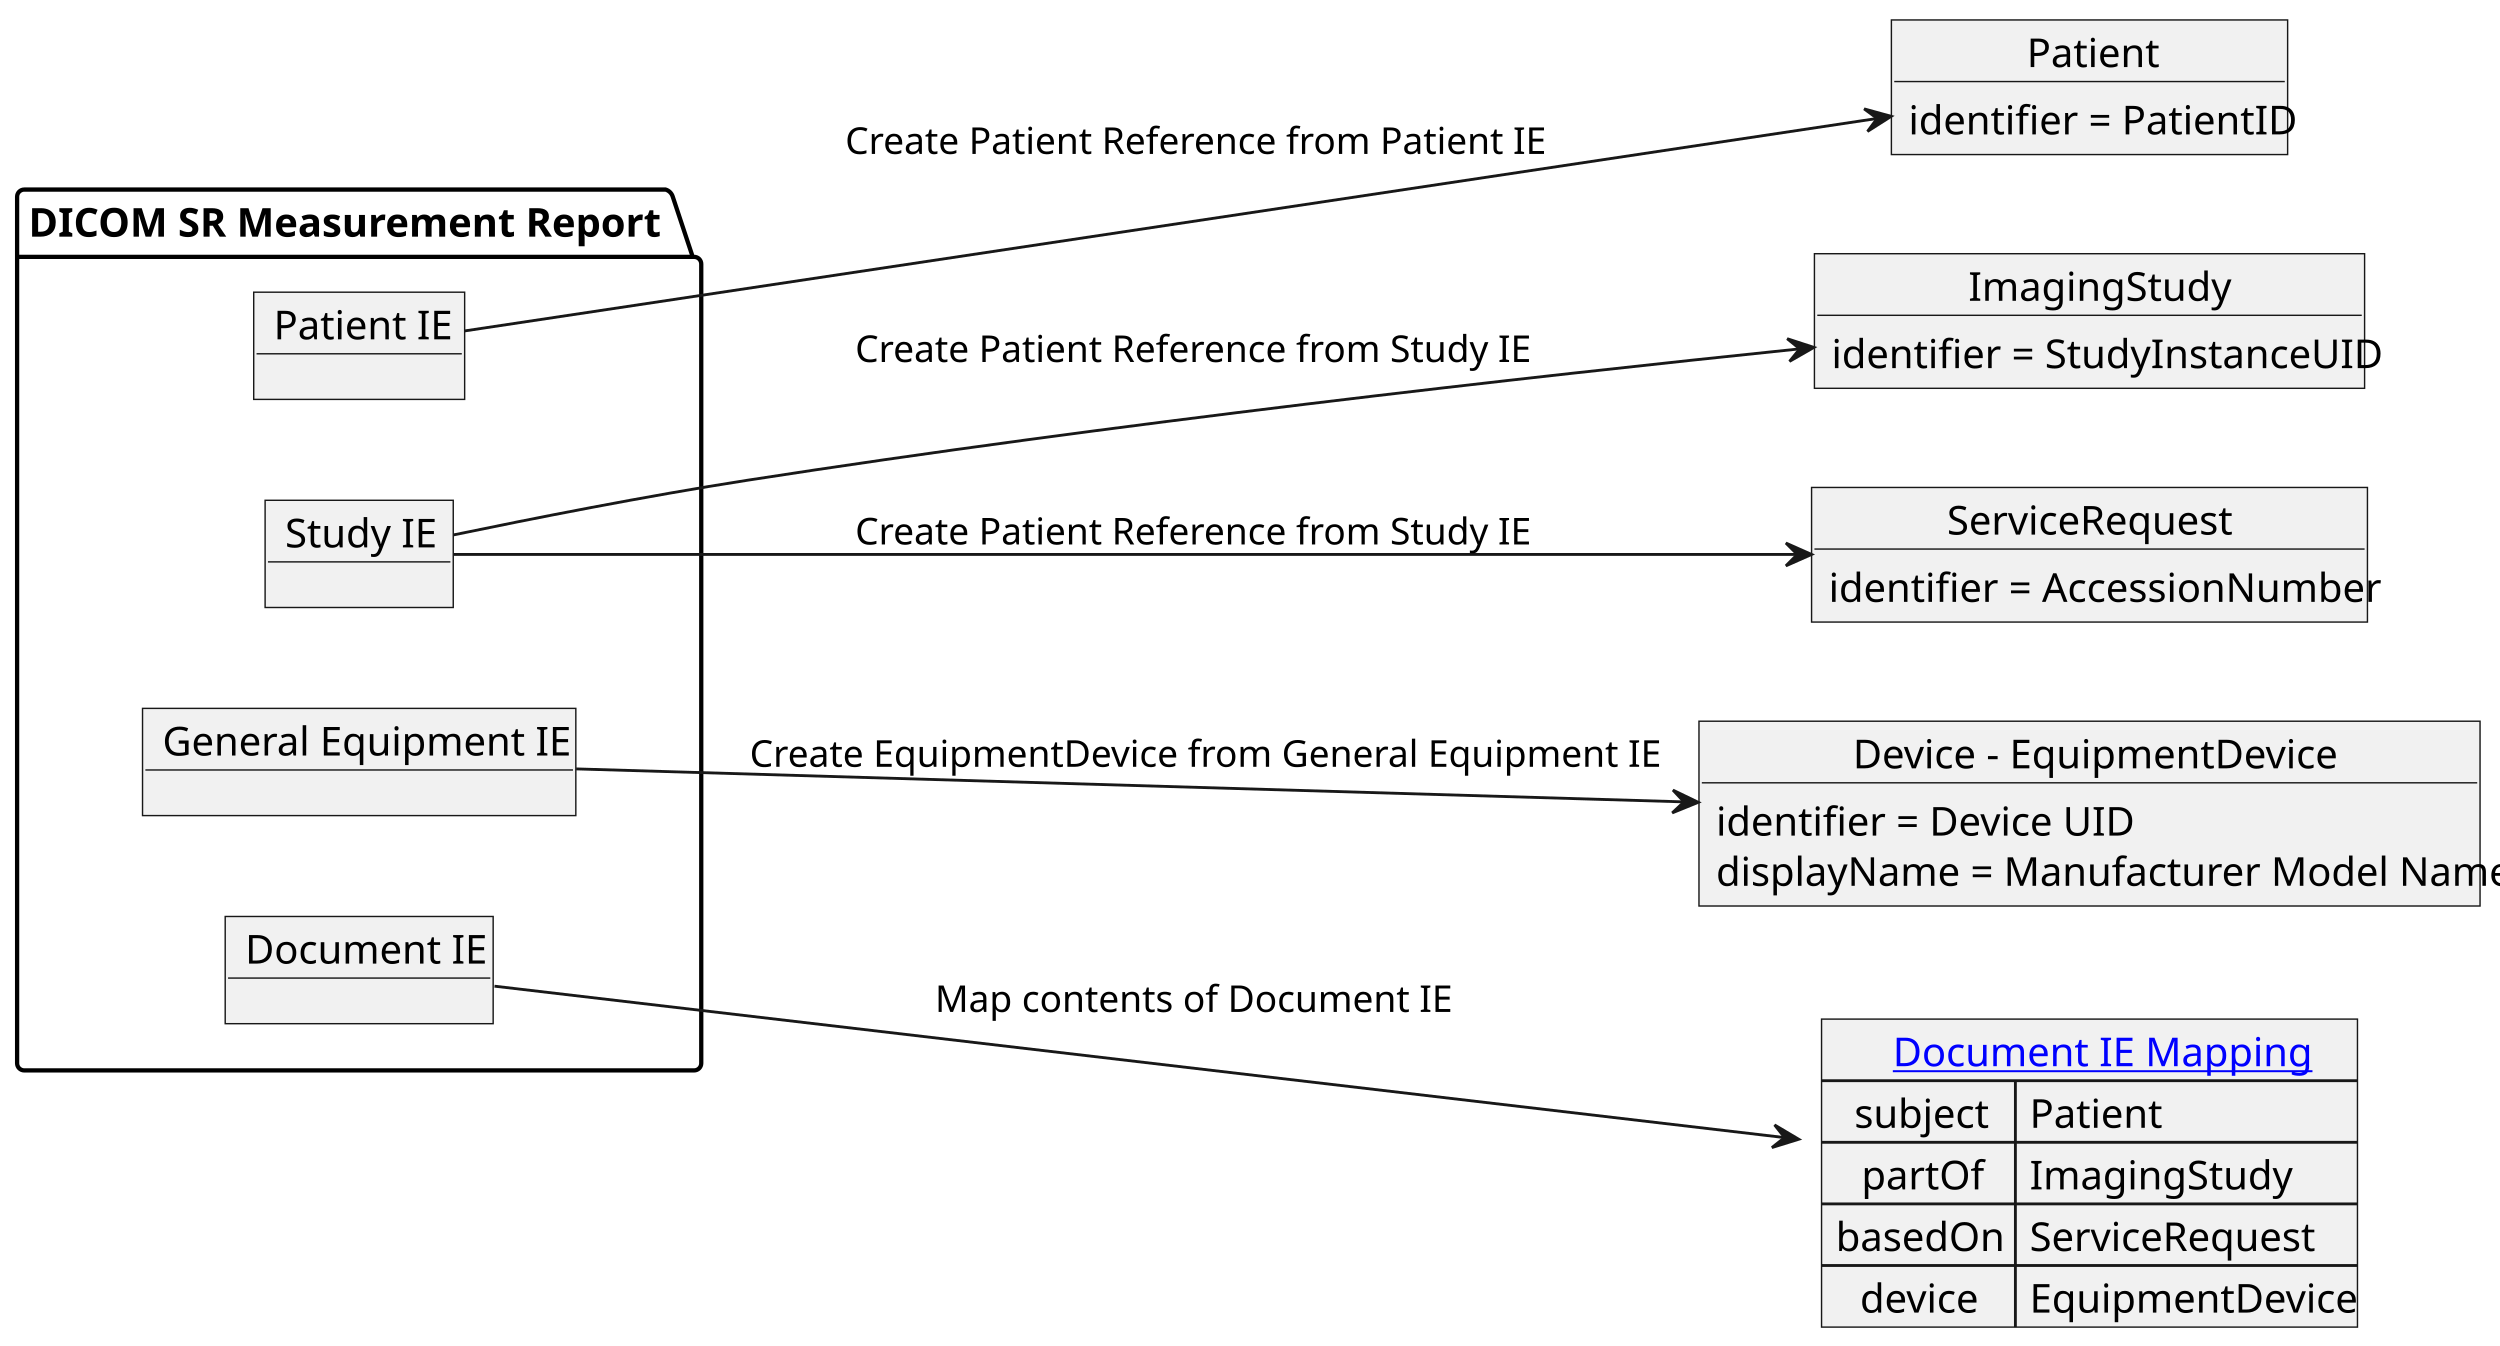
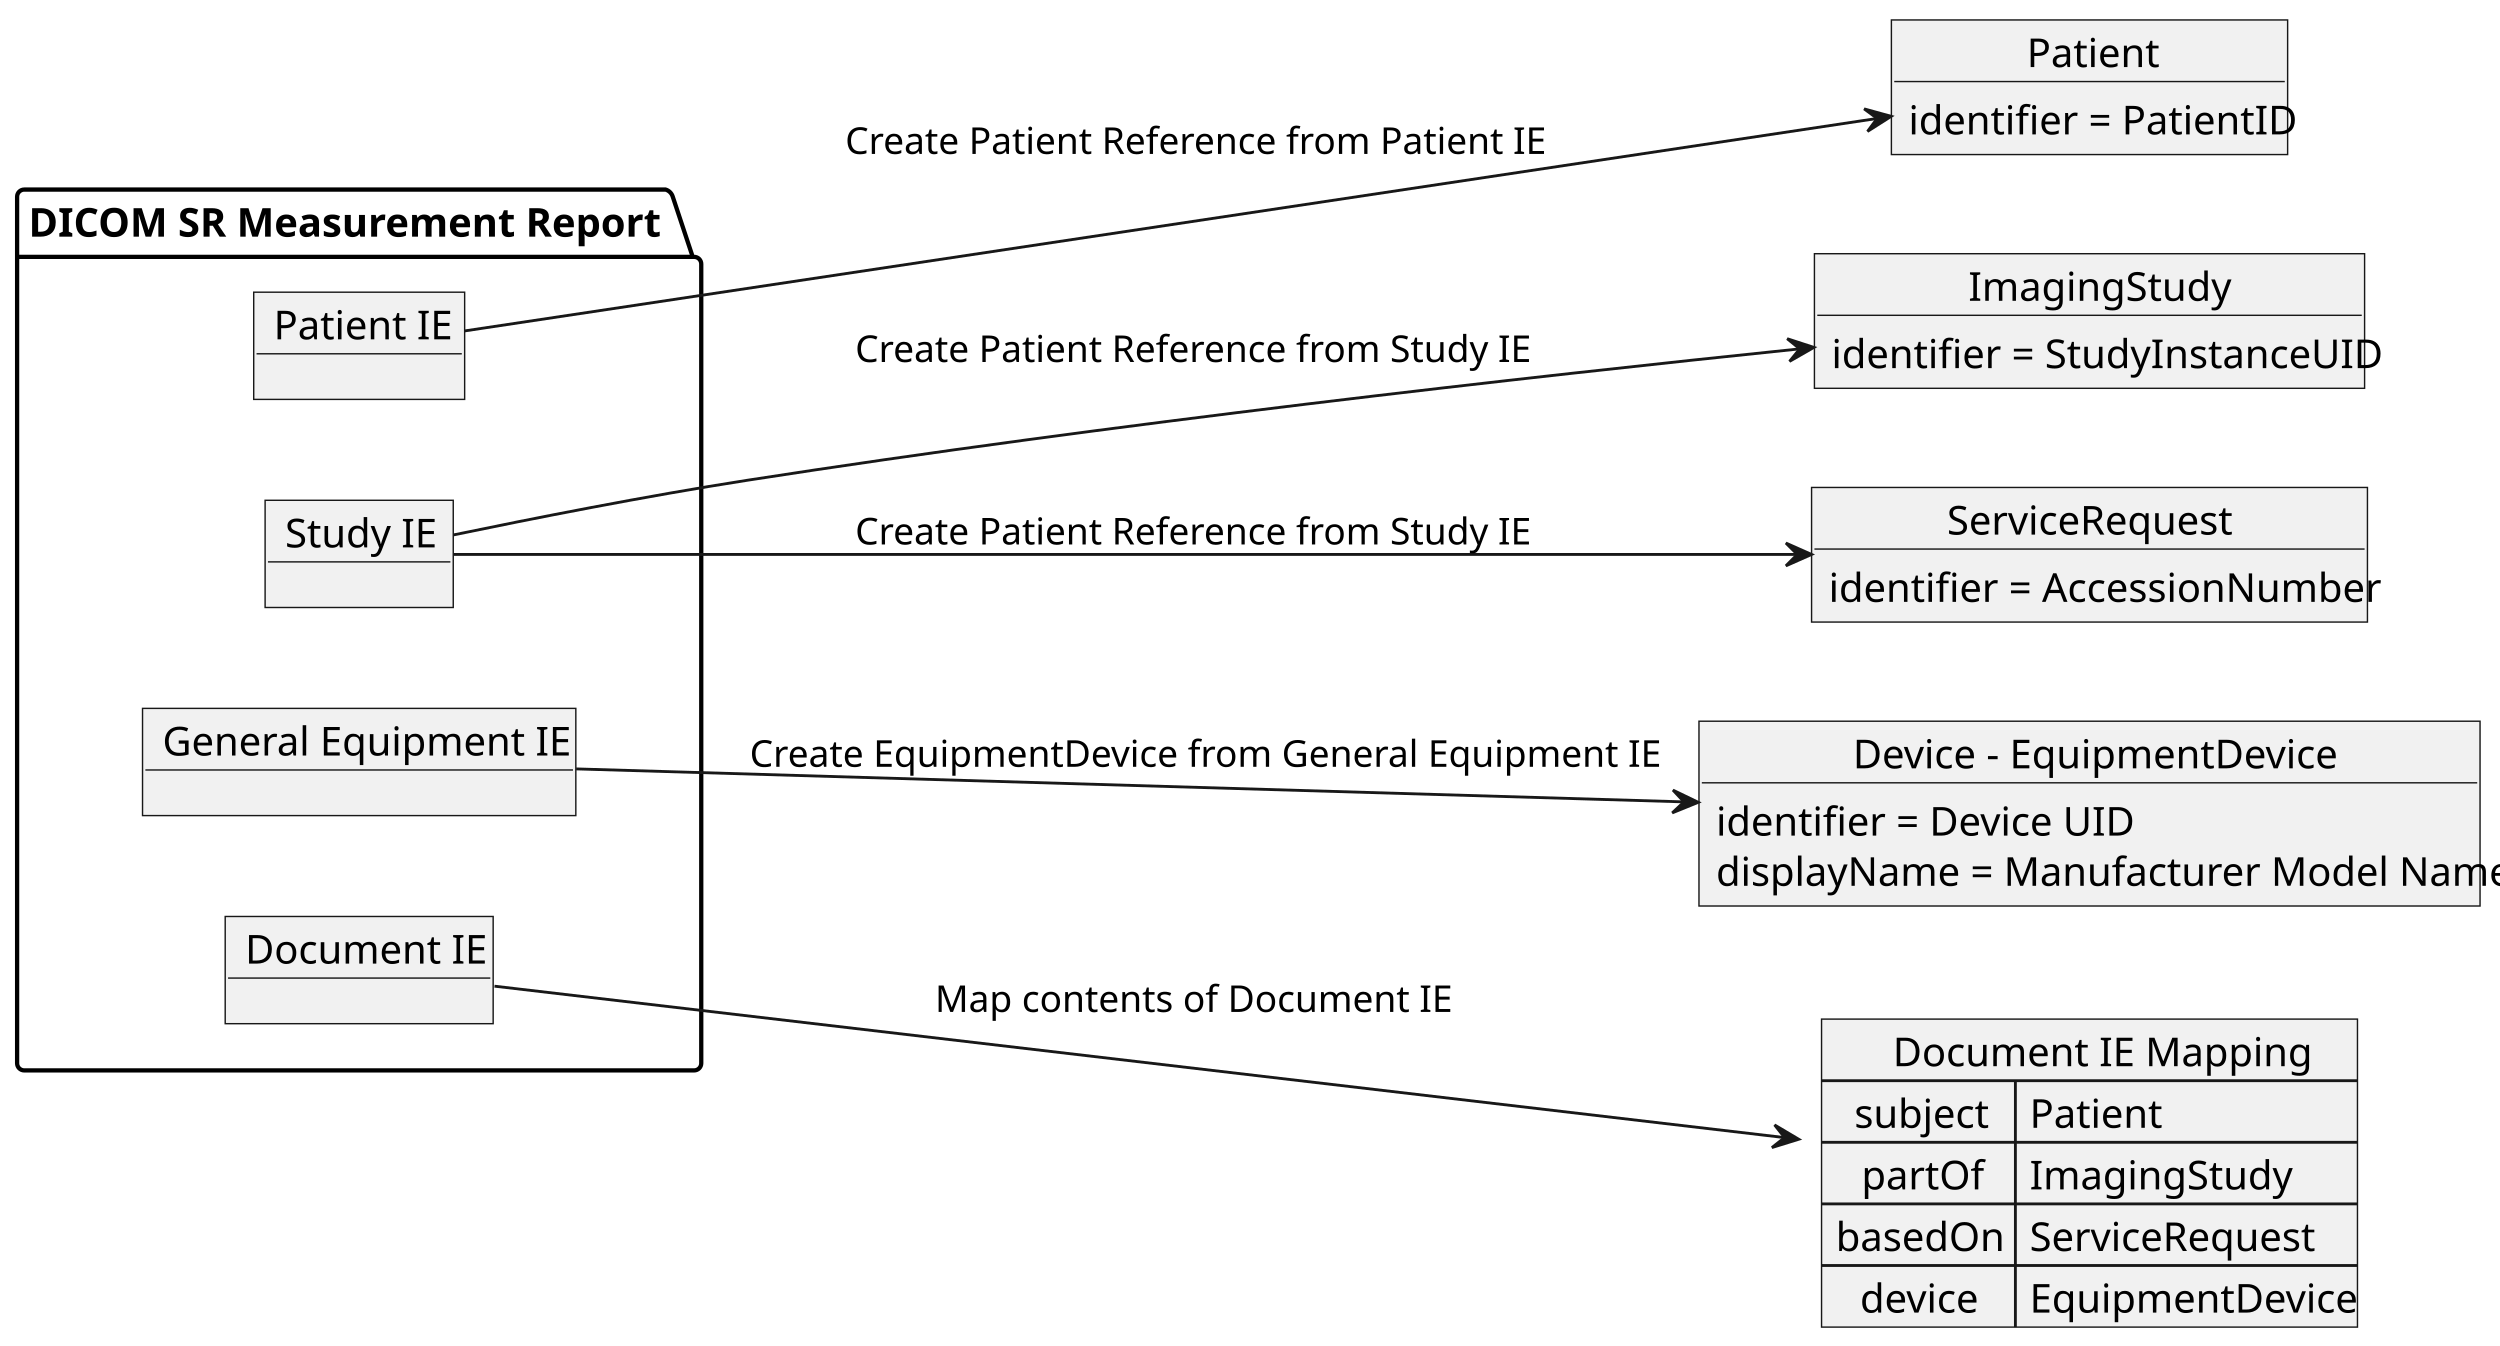
- <svg xmlns="http://www.w3.org/2000/svg" xmlns:xlink="http://www.w3.org/1999/xlink" contentStyleType="text/css" height="472px" preserveAspectRatio="none" style="width:877px;height:472px;background:#FFFFFF;" version="1.1" viewBox="0 0 877 472" width="877px" zoomAndPan="magnify">
+ <svg xmlns="http://www.w3.org/2000/svg" contentStyleType="text/css" height="472px" preserveAspectRatio="none" style="width:877px;height:472px;background:#FFFFFF;" version="1.1" viewBox="0 0 877 472" width="877px" zoomAndPan="magnify">
  <defs />
  <g>
    <g id="cluster_DICOM SR Measurement Report">
      <path d="M8.5,66.5 L233.5,66.5 A3.75,3.75 0 0 1 236,69 L243,90.109 L243.5,90.109 A2.5,2.5 0 0 1 246,92.609 L246,373 A2.5,2.5 0 0 1 243.5,375.5 L8.5,375.5 A2.5,2.5 0 0 1 6,373 L6,69 A2.5,2.5 0 0 1 8.5,66.5 " fill="none" style="stroke:#000000;stroke-width:1.5;" />
      <line style="stroke:#000000;stroke-width:1.5;" x1="6" x2="243" y1="90.109" y2="90.109" />
      <text fill="#000000" font-family="sans-serif" font-size="14" font-weight="bold" lengthAdjust="spacing" textLength="224" x="10" y="83.033">DICOM SR Measurement Report</text>
    </g>
    <g id="elem_patientIE">
      <rect fill="#F1F1F1" height="37.609" style="stroke:#181818;stroke-width:0.5;" width="74" x="89" y="102.5" />
      <text fill="#000000" font-family="sans-serif" font-size="14" lengthAdjust="spacing" textLength="60" x="96" y="119.033">Patient IE</text>
      <line style="stroke:#181818;stroke-width:0.5;" x1="90" x2="162" y1="124.109" y2="124.109" />
    </g>
    <g id="elem_studyIE">
      <rect fill="#F1F1F1" height="37.609" style="stroke:#181818;stroke-width:0.5;" width="66" x="93" y="175.5" />
      <text fill="#000000" font-family="sans-serif" font-size="14" lengthAdjust="spacing" textLength="52" x="100" y="192.033">Study IE</text>
      <line style="stroke:#181818;stroke-width:0.5;" x1="94" x2="158" y1="197.109" y2="197.109" />
    </g>
    <g id="elem_equipmentIE">
      <rect fill="#F1F1F1" height="37.609" style="stroke:#181818;stroke-width:0.5;" width="152" x="50" y="248.5" />
      <text fill="#000000" font-family="sans-serif" font-size="14" lengthAdjust="spacing" textLength="138" x="57" y="265.033">General Equipment IE</text>
      <line style="stroke:#181818;stroke-width:0.5;" x1="51" x2="201" y1="270.109" y2="270.109" />
    </g>
    <g id="elem_documentIE">
      <rect fill="#F1F1F1" height="37.609" style="stroke:#181818;stroke-width:0.5;" width="94" x="79" y="321.5" />
      <text fill="#000000" font-family="sans-serif" font-size="14" lengthAdjust="spacing" textLength="80" x="86" y="338.033">Document IE</text>
      <line style="stroke:#181818;stroke-width:0.5;" x1="80" x2="172" y1="343.109" y2="343.109" />
    </g>
    <g id="elem_Patient">
      <rect fill="#F1F1F1" height="47.219" style="stroke:#181818;stroke-width:0.5;" width="139" x="663.5" y="7" />
      <text fill="#000000" font-family="sans-serif" font-size="14" lengthAdjust="spacing" textLength="44" x="711" y="23.533">Patient</text>
      <line style="stroke:#181818;stroke-width:0.5;" x1="664.5" x2="801.5" y1="28.609" y2="28.609" />
      <text fill="#000000" font-family="sans-serif" font-size="14" lengthAdjust="spacing" textLength="127" x="669.5" y="47.143">identifier = PatientID</text>
    </g>
    <g id="elem_ImagingStudy">
      <rect fill="#F1F1F1" height="47.219" style="stroke:#181818;stroke-width:0.5;" width="193" x="636.5" y="89" />
      <text fill="#000000" font-family="sans-serif" font-size="14" lengthAdjust="spacing" textLength="85" x="690.5" y="105.533">ImagingStudy</text>
      <line style="stroke:#181818;stroke-width:0.5;" x1="637.5" x2="828.5" y1="110.609" y2="110.609" />
      <text fill="#000000" font-family="sans-serif" font-size="14" lengthAdjust="spacing" textLength="181" x="642.5" y="129.143">identifier = StudyInstanceUID</text>
    </g>
    <g id="elem_ServiceRequest">
      <rect fill="#F1F1F1" height="47.219" style="stroke:#181818;stroke-width:0.5;" width="195" x="635.5" y="171" />
      <text fill="#000000" font-family="sans-serif" font-size="14" lengthAdjust="spacing" textLength="100" x="683" y="187.533">ServiceRequest</text>
      <line style="stroke:#181818;stroke-width:0.5;" x1="636.5" x2="829.5" y1="192.609" y2="192.609" />
      <text fill="#000000" font-family="sans-serif" font-size="14" lengthAdjust="spacing" textLength="183" x="641.5" y="211.143">identifier = AccessionNumber</text>
    </g>
    <g id="elem_equipmentDevice">
      <rect fill="#F1F1F1" height="64.828" style="stroke:#181818;stroke-width:0.5;" width="274" x="596" y="253" />
      <text fill="#000000" font-family="sans-serif" font-size="14" lengthAdjust="spacing" textLength="166" x="650" y="269.533">Device - EquipmentDevice</text>
      <line style="stroke:#181818;stroke-width:0.5;" x1="597" x2="869" y1="274.609" y2="274.609" />
      <text fill="#000000" font-family="sans-serif" font-size="14" lengthAdjust="spacing" textLength="139" x="602" y="293.143">identifier = Device UID</text>
      <text fill="#000000" font-family="sans-serif" font-size="14" lengthAdjust="spacing" textLength="262" x="602" y="310.752">displayName = Manufacturer Model Name</text>
    </g>
    <g id="elem_documentIEMapping">
      <rect fill="#F1F1F1" height="108.047" style="stroke:#181818;stroke-width:0.5;" width="188" x="639" y="357.5" />
-       <a href="mapping.html#document-ie-mapping" target="_top" title="mapping.html#document-ie-mapping" xlink:actuate="onRequest" xlink:href="mapping.html#document-ie-mapping" xlink:show="new" xlink:title="mapping.html#document-ie-mapping" xlink:type="simple">
-         <text fill="#0000FF" font-family="sans-serif" font-size="14" lengthAdjust="spacing" text-decoration="underline" textLength="138" x="664" y="374.033">Document IE Mapping</text>
-       </a>
+       <text fill="#000000" font-family="sans-serif" font-size="14" lengthAdjust="spacing" textLength="138" x="664" y="374.033">Document IE Mapping</text>
      <line style="stroke:#181818;stroke-width:1.0;" x1="639" x2="827" y1="379.109" y2="379.109" />
      <text fill="#000000" font-family="sans-serif" font-size="14" lengthAdjust="spacing" textLength="45" x="650.5" y="395.643">subject</text>
      <text fill="#000000" font-family="sans-serif" font-size="14" lengthAdjust="spacing" textLength="44" x="712" y="395.643">Patient</text>
      <line style="stroke:#181818;stroke-width:1.0;" x1="707" x2="707" y1="379.109" y2="400.719" />
      <line style="stroke:#181818;stroke-width:1.0;" x1="639" x2="827" y1="400.719" y2="400.719" />
      <text fill="#000000" font-family="sans-serif" font-size="14" lengthAdjust="spacing" textLength="40" x="653" y="417.252">partOf</text>
      <text fill="#000000" font-family="sans-serif" font-size="14" lengthAdjust="spacing" textLength="85" x="712" y="417.252">ImagingStudy</text>
      <line style="stroke:#181818;stroke-width:1.0;" x1="707" x2="707" y1="400.719" y2="422.328" />
      <line style="stroke:#181818;stroke-width:1.0;" x1="639" x2="827" y1="422.328" y2="422.328" />
      <text fill="#000000" font-family="sans-serif" font-size="14" lengthAdjust="spacing" textLength="58" x="644" y="438.861">basedOn</text>
      <text fill="#000000" font-family="sans-serif" font-size="14" lengthAdjust="spacing" textLength="100" x="712" y="438.861">ServiceRequest</text>
      <line style="stroke:#181818;stroke-width:1.0;" x1="707" x2="707" y1="422.328" y2="443.938" />
      <line style="stroke:#181818;stroke-width:1.0;" x1="639" x2="827" y1="443.938" y2="443.938" />
      <text fill="#000000" font-family="sans-serif" font-size="14" lengthAdjust="spacing" textLength="41" x="652.5" y="460.471">device</text>
      <text fill="#000000" font-family="sans-serif" font-size="14" lengthAdjust="spacing" textLength="110" x="712" y="460.471">EquipmentDevice</text>
      <line style="stroke:#181818;stroke-width:1.0;" x1="707" x2="707" y1="443.938" y2="465.547" />
    </g>
    <g id="link_patientIE_Patient">
      <path codeLine="29" d="M163.03,116.08 C259.98,101.5 527.83,61.21 658.46,41.56 " fill="none" id="patientIE-to-Patient" style="stroke:#181818;stroke-width:1.0;" />
      <polygon fill="#181818" points="663.43,40.81,653.936,38.192,658.486,41.553,655.124,46.103,663.43,40.81" style="stroke:#181818;stroke-width:1.0;" />
      <text fill="#000000" font-family="sans-serif" font-size="13" lengthAdjust="spacing" textLength="235" x="296.5" y="53.995">Create Patient Reference from Patient IE</text>
    </g>
    <g id="link_studyIE_ImagingStudy">
      <path codeLine="30" d="M159.07,187.65 C186.36,181.99 226.62,174.01 262,168.5 C388.83,148.76 535.87,132.26 631.24,122.39 " fill="none" id="studyIE-to-ImagingStudy" style="stroke:#181818;stroke-width:1.0;" />
      <polygon fill="#181818" points="636.31,121.87,626.947,118.815,631.336,122.383,627.768,126.772,636.31,121.87" style="stroke:#181818;stroke-width:1.0;" />
      <text fill="#000000" font-family="sans-serif" font-size="13" lengthAdjust="spacing" textLength="228" x="300" y="126.995">Create Patient Reference from Study IE</text>
    </g>
    <g id="link_studyIE_ServiceRequest">
      <path codeLine="31" d="M159.1,194.5 C246.29,194.5 490.31,194.5 630.15,194.5 " fill="none" id="studyIE-to-ServiceRequest" style="stroke:#181818;stroke-width:1.0;" />
      <polygon fill="#181818" points="635.49,194.5,626.49,190.5,630.49,194.5,626.49,198.5,635.49,194.5" style="stroke:#181818;stroke-width:1.0;" />
      <text fill="#000000" font-family="sans-serif" font-size="13" lengthAdjust="spacing" textLength="228" x="300" y="190.995">Create Patient Reference from Study IE</text>
    </g>
    <g id="link_equipmentIE_equipmentDevice">
      <path codeLine="32" d="M202.1,269.73 C298.93,272.62 469.31,277.68 590.72,281.3 " fill="none" id="equipmentIE-to-equipmentDevice" style="stroke:#181818;stroke-width:1.0;" />
      <polygon fill="#181818" points="595.74,281.45,586.87,277.169,590.742,281.293,586.619,285.165,595.74,281.45" style="stroke:#181818;stroke-width:1.0;" />
      <text fill="#000000" font-family="sans-serif" font-size="13" lengthAdjust="spacing" textLength="302" x="263" y="268.995">Create EquipmentDevice from General Equipment IE</text>
    </g>
    <g id="link_documentIE_documentIEMapping">
      <path codeLine="34" d="M173.47,345.95 C269.63,357.24 492.58,383.4 625.89,399.05 " fill="none" id="documentIE-to-documentIEMapping" style="stroke:#181818;stroke-width:1.0;" />
      <polygon fill="#181818" points="630.99,399.65,622.521,394.622,626.024,399.063,621.583,402.566,630.99,399.65" style="stroke:#181818;stroke-width:1.0;" />
      <text fill="#000000" font-family="sans-serif" font-size="13" lengthAdjust="spacing" textLength="172" x="328" y="354.995">Map contents of Document IE</text>
    </g>
  </g>
</svg>
